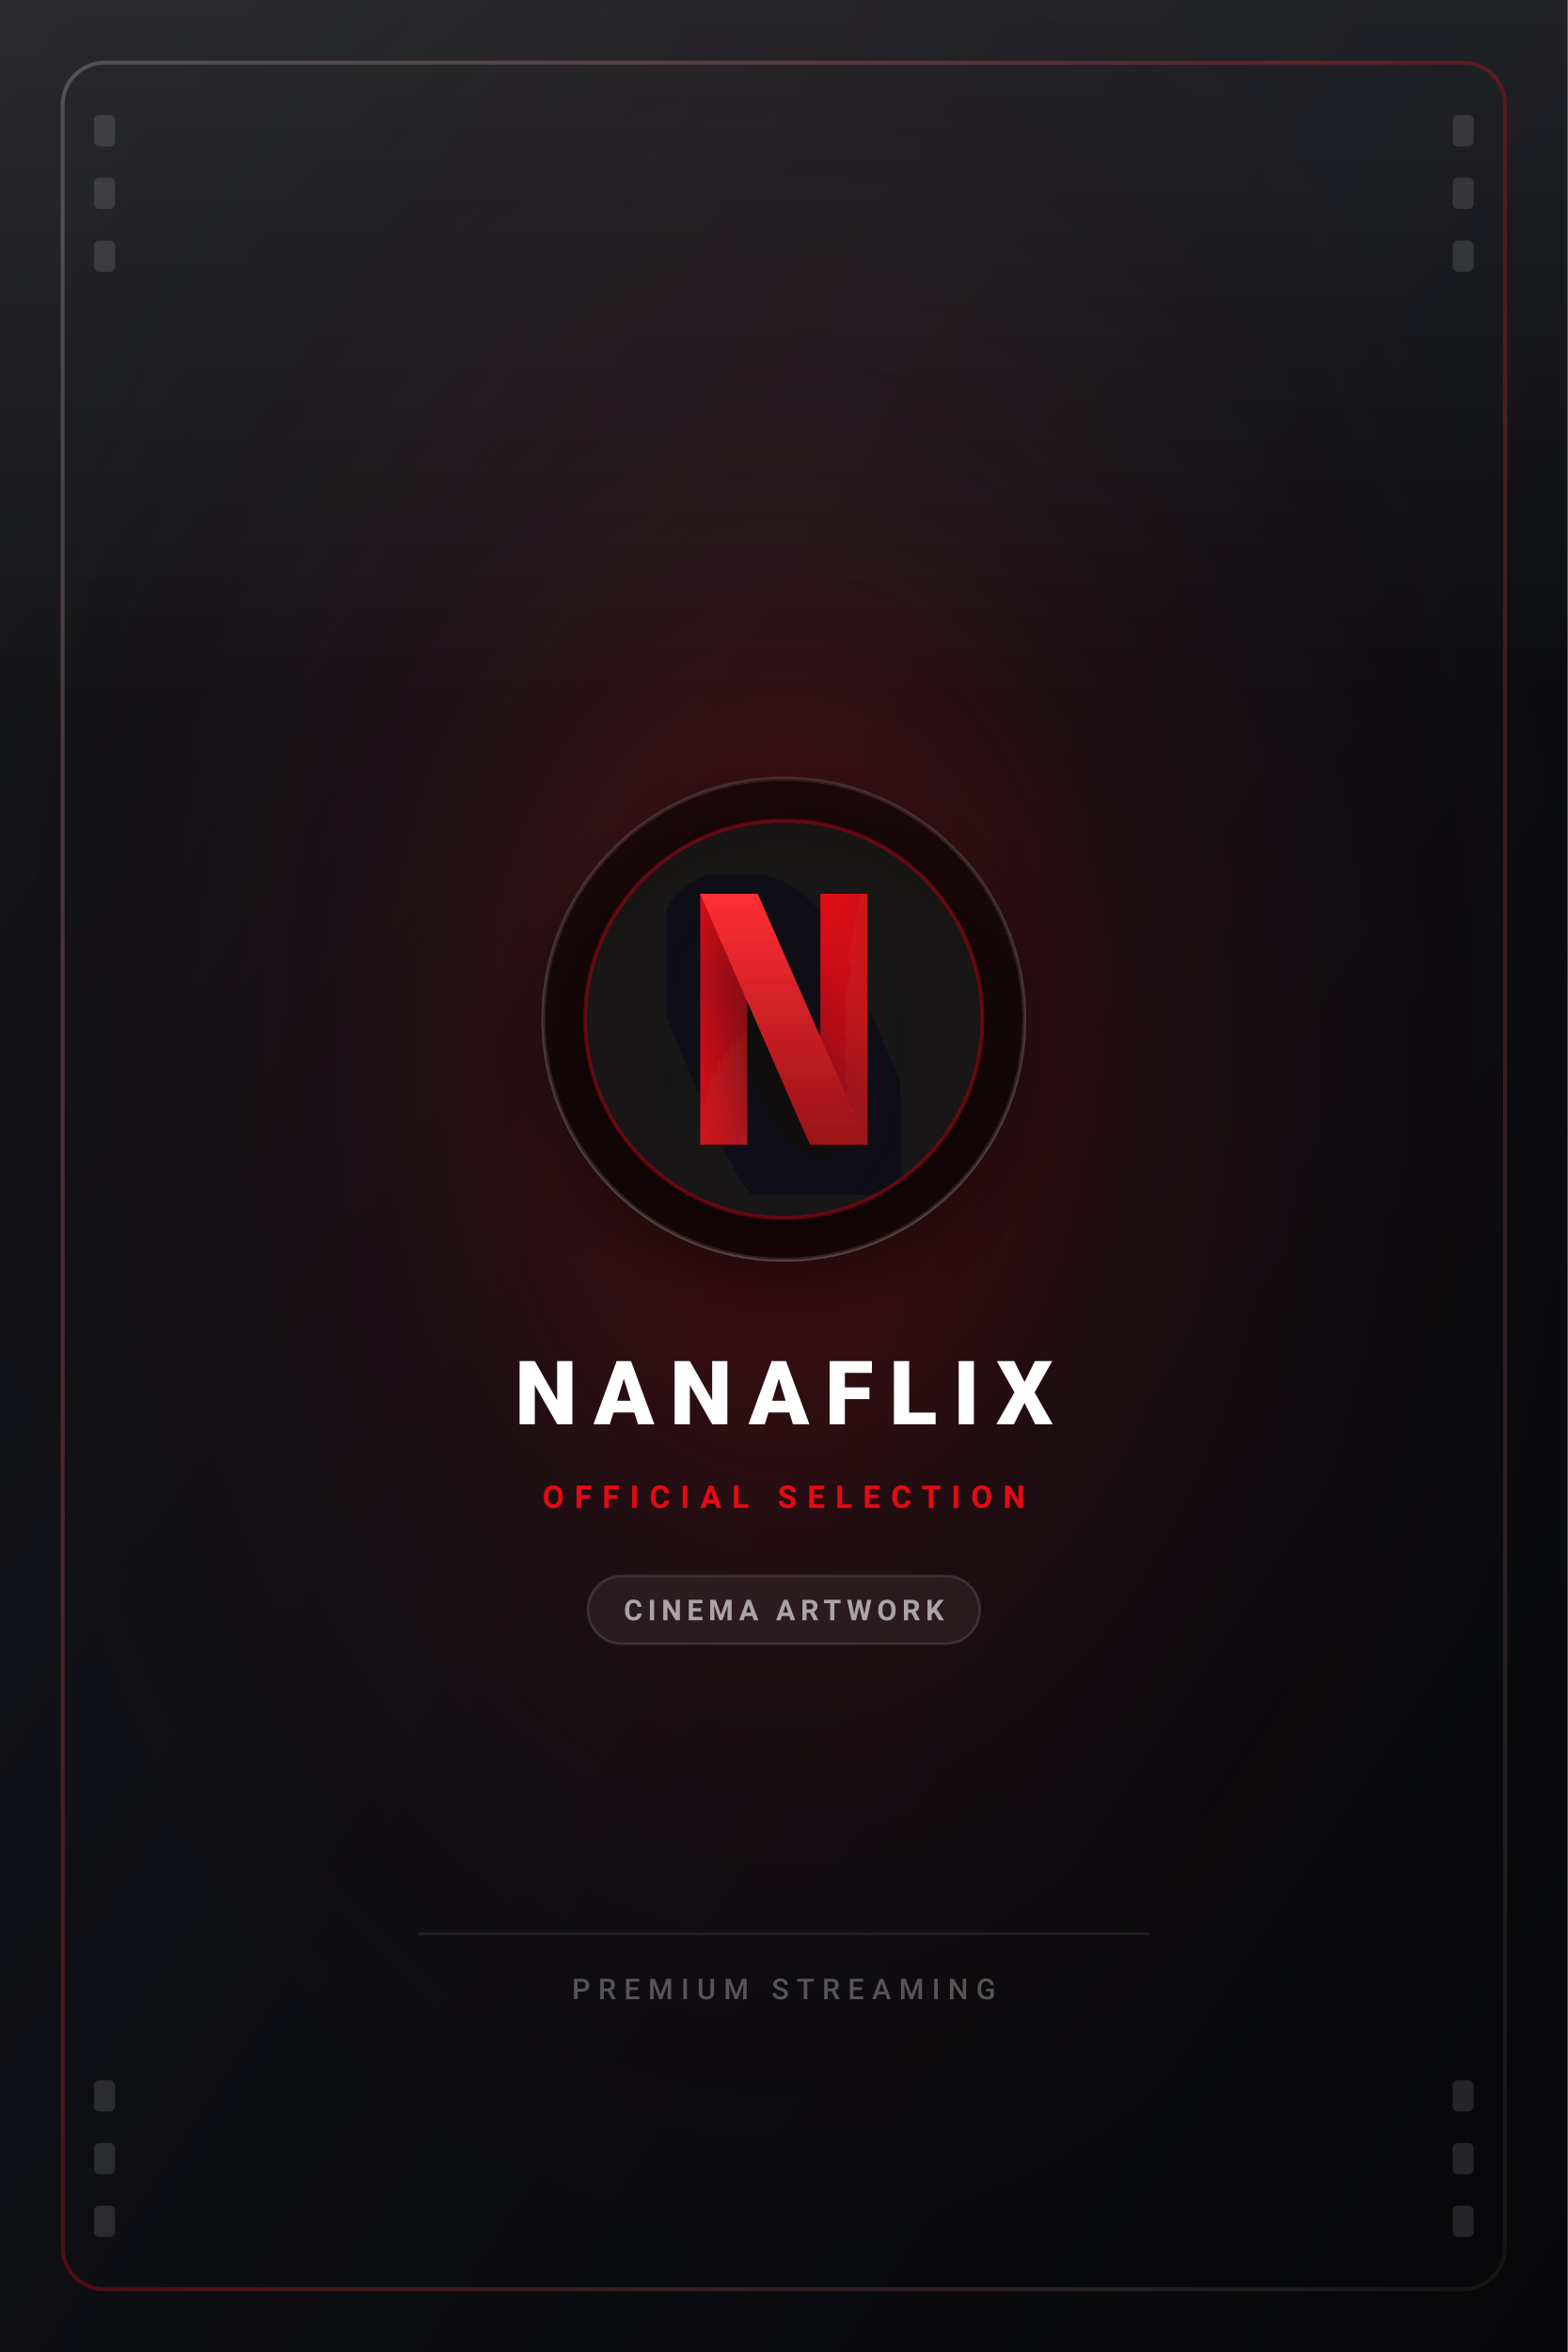
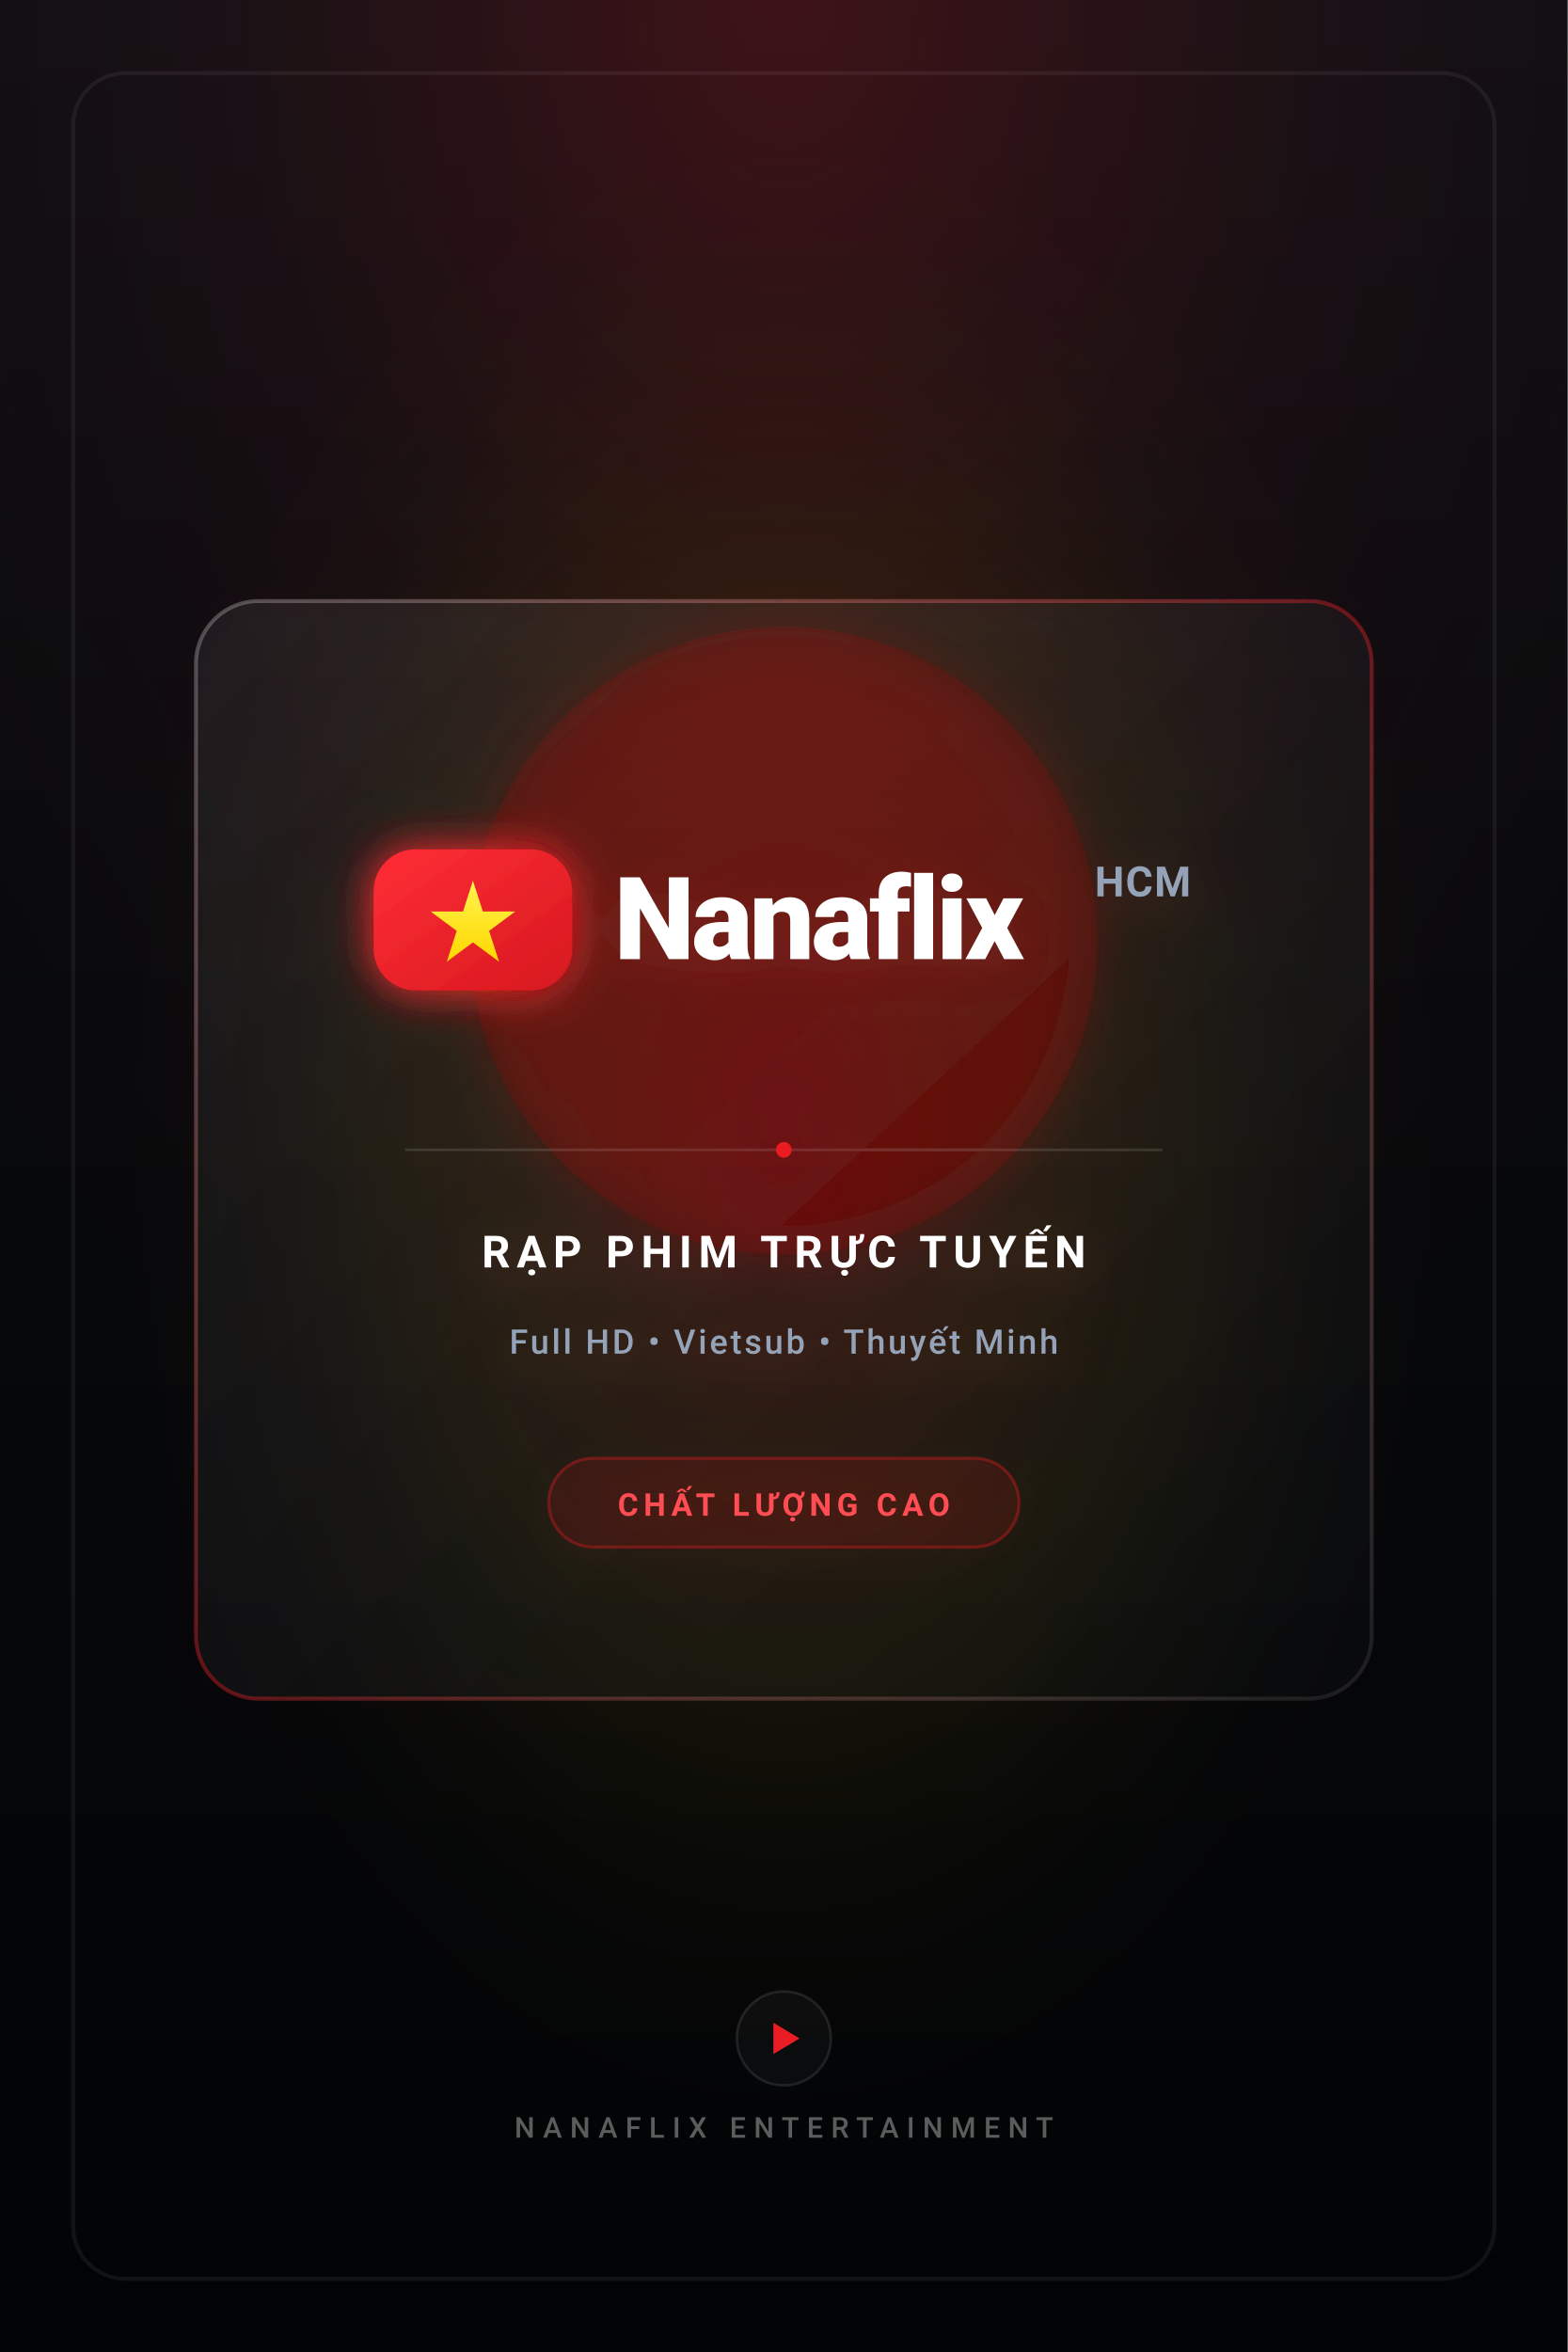
<svg xmlns="http://www.w3.org/2000/svg" viewBox="0 0 600 900" width="600" height="900">
  <defs>
-     <linearGradient id="bgGrad" x1="0%" y1="0%" x2="100%" y2="100%">
-       <stop offset="0%" stop-color="#18181c" />
-       <stop offset="40%" stop-color="#0f1015" />
-       <stop offset="100%" stop-color="#070709" />
+     <linearGradient id="bg" x1="0%" y1="0%" x2="0%" y2="100%">
+       <stop offset="0%" stop-color="#0e1015" />
+       <stop offset="45%" stop-color="#08090c" />
+       <stop offset="100%" stop-color="#020304" />
    </linearGradient>
-     <radialGradient id="centerGlow" cx="50%" cy="45%" r="55%">
-       <stop offset="0%" stop-color="#e50914" stop-opacity="0.32" />
-       <stop offset="50%" stop-color="#831010" stop-opacity="0.10" />
+     <radialGradient id="topSpotlight" cx="50%" cy="0%" r="75%">
+       <stop offset="0%" stop-color="#ea1d24" stop-opacity="0.22" />
+       <stop offset="40%" stop-color="#da251d" stop-opacity="0.08" />
      <stop offset="100%" stop-color="#000000" stop-opacity="0" />
    </radialGradient>
-     <linearGradient id="topGlow" x1="50%" y1="0%" x2="50%" y2="100%">
-       <stop offset="0%" stop-color="#ffffff" stop-opacity="0.08" />
-       <stop offset="30%" stop-color="#ffffff" stop-opacity="0" />
+     <radialGradient id="centerGlow" cx="50%" cy="48%" r="45%">
+       <stop offset="0%" stop-color="#ea1d24" stop-opacity="0.18" />
+       <stop offset="60%" stop-color="#ffde00" stop-opacity="0.04" />
+       <stop offset="100%" stop-color="#000000" stop-opacity="0" />
+     </radialGradient>
+     <linearGradient id="flagRed" x1="0%" y1="0%" x2="100%" y2="100%">
+       <stop offset="0%" stop-color="#FF2E36" />
+       <stop offset="100%" stop-color="#D6181F" />
    </linearGradient>
-     <linearGradient id="redN1" x1="0%" y1="0%" x2="100%" y2="100%">
-       <stop offset="0%" stop-color="#e50914" />
-       <stop offset="100%" stop-color="#b81d24" />
+     <linearGradient id="starGold" x1="0%" y1="0%" x2="0%" y2="100%">
+       <stop offset="0%" stop-color="#FFF44F" />
+       <stop offset="100%" stop-color="#FFD700" />
    </linearGradient>
-     <linearGradient id="redN2" x1="0%" y1="0%" x2="0%" y2="100%">
-       <stop offset="0%" stop-color="#ff2e35" />
-       <stop offset="100%" stop-color="#991217" />
+     <linearGradient id="glassBg" x1="0%" y1="0%" x2="100%" y2="100%">
+       <stop offset="0%" stop-color="#ffffff" stop-opacity="0.06" />
+       <stop offset="100%" stop-color="#ffffff" stop-opacity="0.01" />
    </linearGradient>
-     <linearGradient id="borderGrad" x1="0%" y1="0%" x2="100%" y2="100%">
-       <stop offset="0%" stop-color="#ffffff" stop-opacity="0.2" />
-       <stop offset="50%" stop-color="#e50914" stop-opacity="0.3" />
-       <stop offset="100%" stop-color="#ffffff" stop-opacity="0.05" />
+     <linearGradient id="glassBorder" x1="0%" y1="0%" x2="100%" y2="100%">
+       <stop offset="0%" stop-color="#ffffff" stop-opacity="0.25" />
+       <stop offset="50%" stop-color="#ea1d24" stop-opacity="0.4" />
+       <stop offset="100%" stop-color="#ffffff" stop-opacity="0.08" />
    </linearGradient>
-     <filter id="shadowFilter" x="-20%" y="-20%" width="140%" height="140%">
-       <feDropShadow dx="0" dy="12" stdDeviation="16" flood-color="#000000" flood-opacity="0.7" />
+     <filter id="cardShadow" x="-20%" y="-20%" width="140%" height="140%">
+       <feDropShadow dx="0" dy="16" stdDeviation="24" flood-color="#000000" flood-opacity="0.85" />
+       <feDropShadow dx="0" dy="4" stdDeviation="8" flood-color="#ea1d24" flood-opacity="0.18" />
+     </filter>
+     <filter id="glowFilter" x="-30%" y="-30%" width="160%" height="160%">
+       <feGaussianBlur stdDeviation="8" result="blur" />
+       <feComposite in="SourceGraphic" in2="blur" operator="over" />
    </filter>
  </defs>
-   <rect width="600" height="900" fill="url(#bgGrad)" />
+   <rect width="600" height="900" fill="url(#bg)" />
+   <rect width="600" height="900" fill="url(#topSpotlight)" />
  <rect width="600" height="900" fill="url(#centerGlow)" />
-   <rect width="600" height="900" fill="url(#topGlow)" />
-   <rect x="24" y="24" width="552" height="852" rx="16" fill="none" stroke="url(#borderGrad)" stroke-width="1.5" />
-   <g opacity="0.12" fill="#ffffff">
-     <rect x="36" y="44" width="8" height="12" rx="2" />
-     <rect x="36" y="68" width="8" height="12" rx="2" />
-     <rect x="36" y="92" width="8" height="12" rx="2" />
-     <rect x="36" y="796" width="8" height="12" rx="2" />
-     <rect x="36" y="820" width="8" height="12" rx="2" />
-     <rect x="36" y="844" width="8" height="12" rx="2" />
-     <rect x="556" y="44" width="8" height="12" rx="2" />
-     <rect x="556" y="68" width="8" height="12" rx="2" />
-     <rect x="556" y="92" width="8" height="12" rx="2" />
-     <rect x="556" y="796" width="8" height="12" rx="2" />
-     <rect x="556" y="820" width="8" height="12" rx="2" />
-     <rect x="556" y="844" width="8" height="12" rx="2" />
-   </g>
-   <g transform="translate(300, 390)" filter="url(#shadowFilter)">
-     <circle cx="0" cy="0" r="92" fill="#000000" fill-opacity="0.45" stroke="rgba(255,255,255,0.1)" stroke-width="1.5" />
-     <circle cx="0" cy="0" r="76" fill="#14151b" fill-opacity="0.8" stroke="rgba(229,9,20,0.35)" stroke-width="1.5" />
-     <g transform="translate(-32, -48)">
-       <path d="M 0 0 L 18 0 L 18 96 L 0 96 Z" fill="url(#redN1)" />
-       <path d="M 46 0 L 64 0 L 64 96 L 46 96 Z" fill="url(#redN1)" />
-       <path d="M 0 0 L 22 0 L 64 96 L 42 96 Z" fill="url(#redN2)" filter="url(#shadowFilter)" />
+   <rect x="28" y="28" width="544" height="844" rx="20" fill="none" stroke="rgba(255,255,255,0.06)" stroke-width="1.5" />
+   <g transform="translate(75, 230)" filter="url(#cardShadow)">
+     <rect width="450" height="420" rx="24" fill="url(#glassBg)" />
+     <rect width="450" height="420" rx="24" fill="none" stroke="url(#glassBorder)" stroke-width="1.5" />
+     <circle cx="225" cy="130" r="120" fill="#ea1d24" fill-opacity="0.12" filter="url(#glowFilter)" />
+     <g transform="translate(68, 95)">
+       <g filter="url(#glowFilter)">
+         <rect x="0" y="0" width="76" height="54" rx="16" fill="url(#flagRed)" />
+         <polygon points="           38,12           41.8,23.8           54.2,23.8           44.2,31.2           48,43           38,35.6           28,43           31.8,31.2           21.8,23.8           34.2,23.8         " fill="url(#starGold)" />
+       </g>
+       <text x="92" y="42" fill="#FFFFFF" font-family="-apple-system, BlinkMacSystemFont, 'Segoe UI', Roboto, 'Inter', 'Helvetica Neue', Arial, sans-serif" font-weight="900" font-size="44" letter-spacing="-1.2px">
+         Nanaflix
+       </text>
+       <text x="276" y="18" fill="#94A3B8" font-family="-apple-system, BlinkMacSystemFont, 'Segoe UI', Roboto, 'Inter', sans-serif" font-weight="700" font-size="16" letter-spacing="0.5px">
+         HCM
+       </text>
+     </g>
+     <line x1="80" y1="210" x2="370" y2="210" stroke="rgba(255,255,255,0.12)" stroke-width="1" />
+     <circle cx="225" cy="210" r="3" fill="#ea1d24" />
+     <text x="225" y="255" fill="#FFFFFF" font-family="-apple-system, BlinkMacSystemFont, 'Segoe UI', Roboto, sans-serif" font-weight="700" font-size="17" letter-spacing="2.5px" text-anchor="middle">
+       RẠP PHIM TRỰC TUYẾN
+     </text>
+     <text x="225" y="288" fill="#94A3B8" font-family="-apple-system, BlinkMacSystemFont, 'Segoe UI', Roboto, sans-serif" font-weight="500" font-size="13" letter-spacing="1px" text-anchor="middle">
+       Full HD • Vietsub • Thuyết Minh
+     </text>
+     <g transform="translate(135, 328)">
+       <rect width="180" height="34" rx="17" fill="rgba(234,29,36,0.12)" stroke="rgba(234,29,36,0.35)" stroke-width="1.2" />
+       <text x="90" y="22" fill="#FF4D52" font-family="-apple-system, BlinkMacSystemFont, 'Segoe UI', Roboto, sans-serif" font-weight="700" font-size="12" letter-spacing="2px" text-anchor="middle">
+         CHẤT LƯỢNG CAO
+       </text>
    </g>
  </g>
-   <g transform="translate(300, 545)" text-anchor="middle">
-     <text y="0" font-family="-apple-system, BlinkMacSystemFont, 'Segoe UI', Roboto, 'Helvetica Neue', Arial, sans-serif" font-weight="900" font-size="34" fill="#ffffff" letter-spacing="6">NANAFLIX</text>
-     <text y="32" font-family="-apple-system, BlinkMacSystemFont, 'Segoe UI', Roboto, 'Helvetica Neue', Arial, sans-serif" font-weight="700" font-size="12" fill="#e50914" letter-spacing="4">OFFICIAL SELECTION</text>
-     <g transform="translate(-75, 58)">
-       <rect width="150" height="26" rx="13" fill="rgba(255,255,255,0.06)" stroke="rgba(255,255,255,0.12)" stroke-width="1" />
-       <text x="75" y="17" font-family="-apple-system, BlinkMacSystemFont, 'Segoe UI', Roboto, sans-serif" font-weight="600" font-size="11" fill="rgba(255,255,255,0.6)" letter-spacing="2" text-anchor="middle">CINEMA ARTWORK</text>
-     </g>
+   <g transform="translate(300, 780)" text-anchor="middle">
+     <circle cx="0" cy="0" r="18" fill="rgba(255,255,255,0.03)" stroke="rgba(255,255,255,0.1)" stroke-width="1" />
+     <polygon points="-4,-6 6,0 -4,6" fill="#ea1d24" />
+     <text y="38" fill="rgba(255,255,255,0.35)" font-family="-apple-system, BlinkMacSystemFont, 'Segoe UI', Roboto, sans-serif" font-weight="500" font-size="11" letter-spacing="3px">
+       NANAFLIX ENTERTAINMENT
+     </text>
  </g>
-   <line x1="160" y1="740" x2="440" y2="740" stroke="rgba(255,255,255,0.08)" stroke-width="1" />
-   <text x="300" y="765" font-family="-apple-system, BlinkMacSystemFont, 'Segoe UI', Roboto, sans-serif" font-weight="500" font-size="11" fill="rgba(255,255,255,0.3)" letter-spacing="3" text-anchor="middle">PREMIUM STREAMING</text>
</svg>
